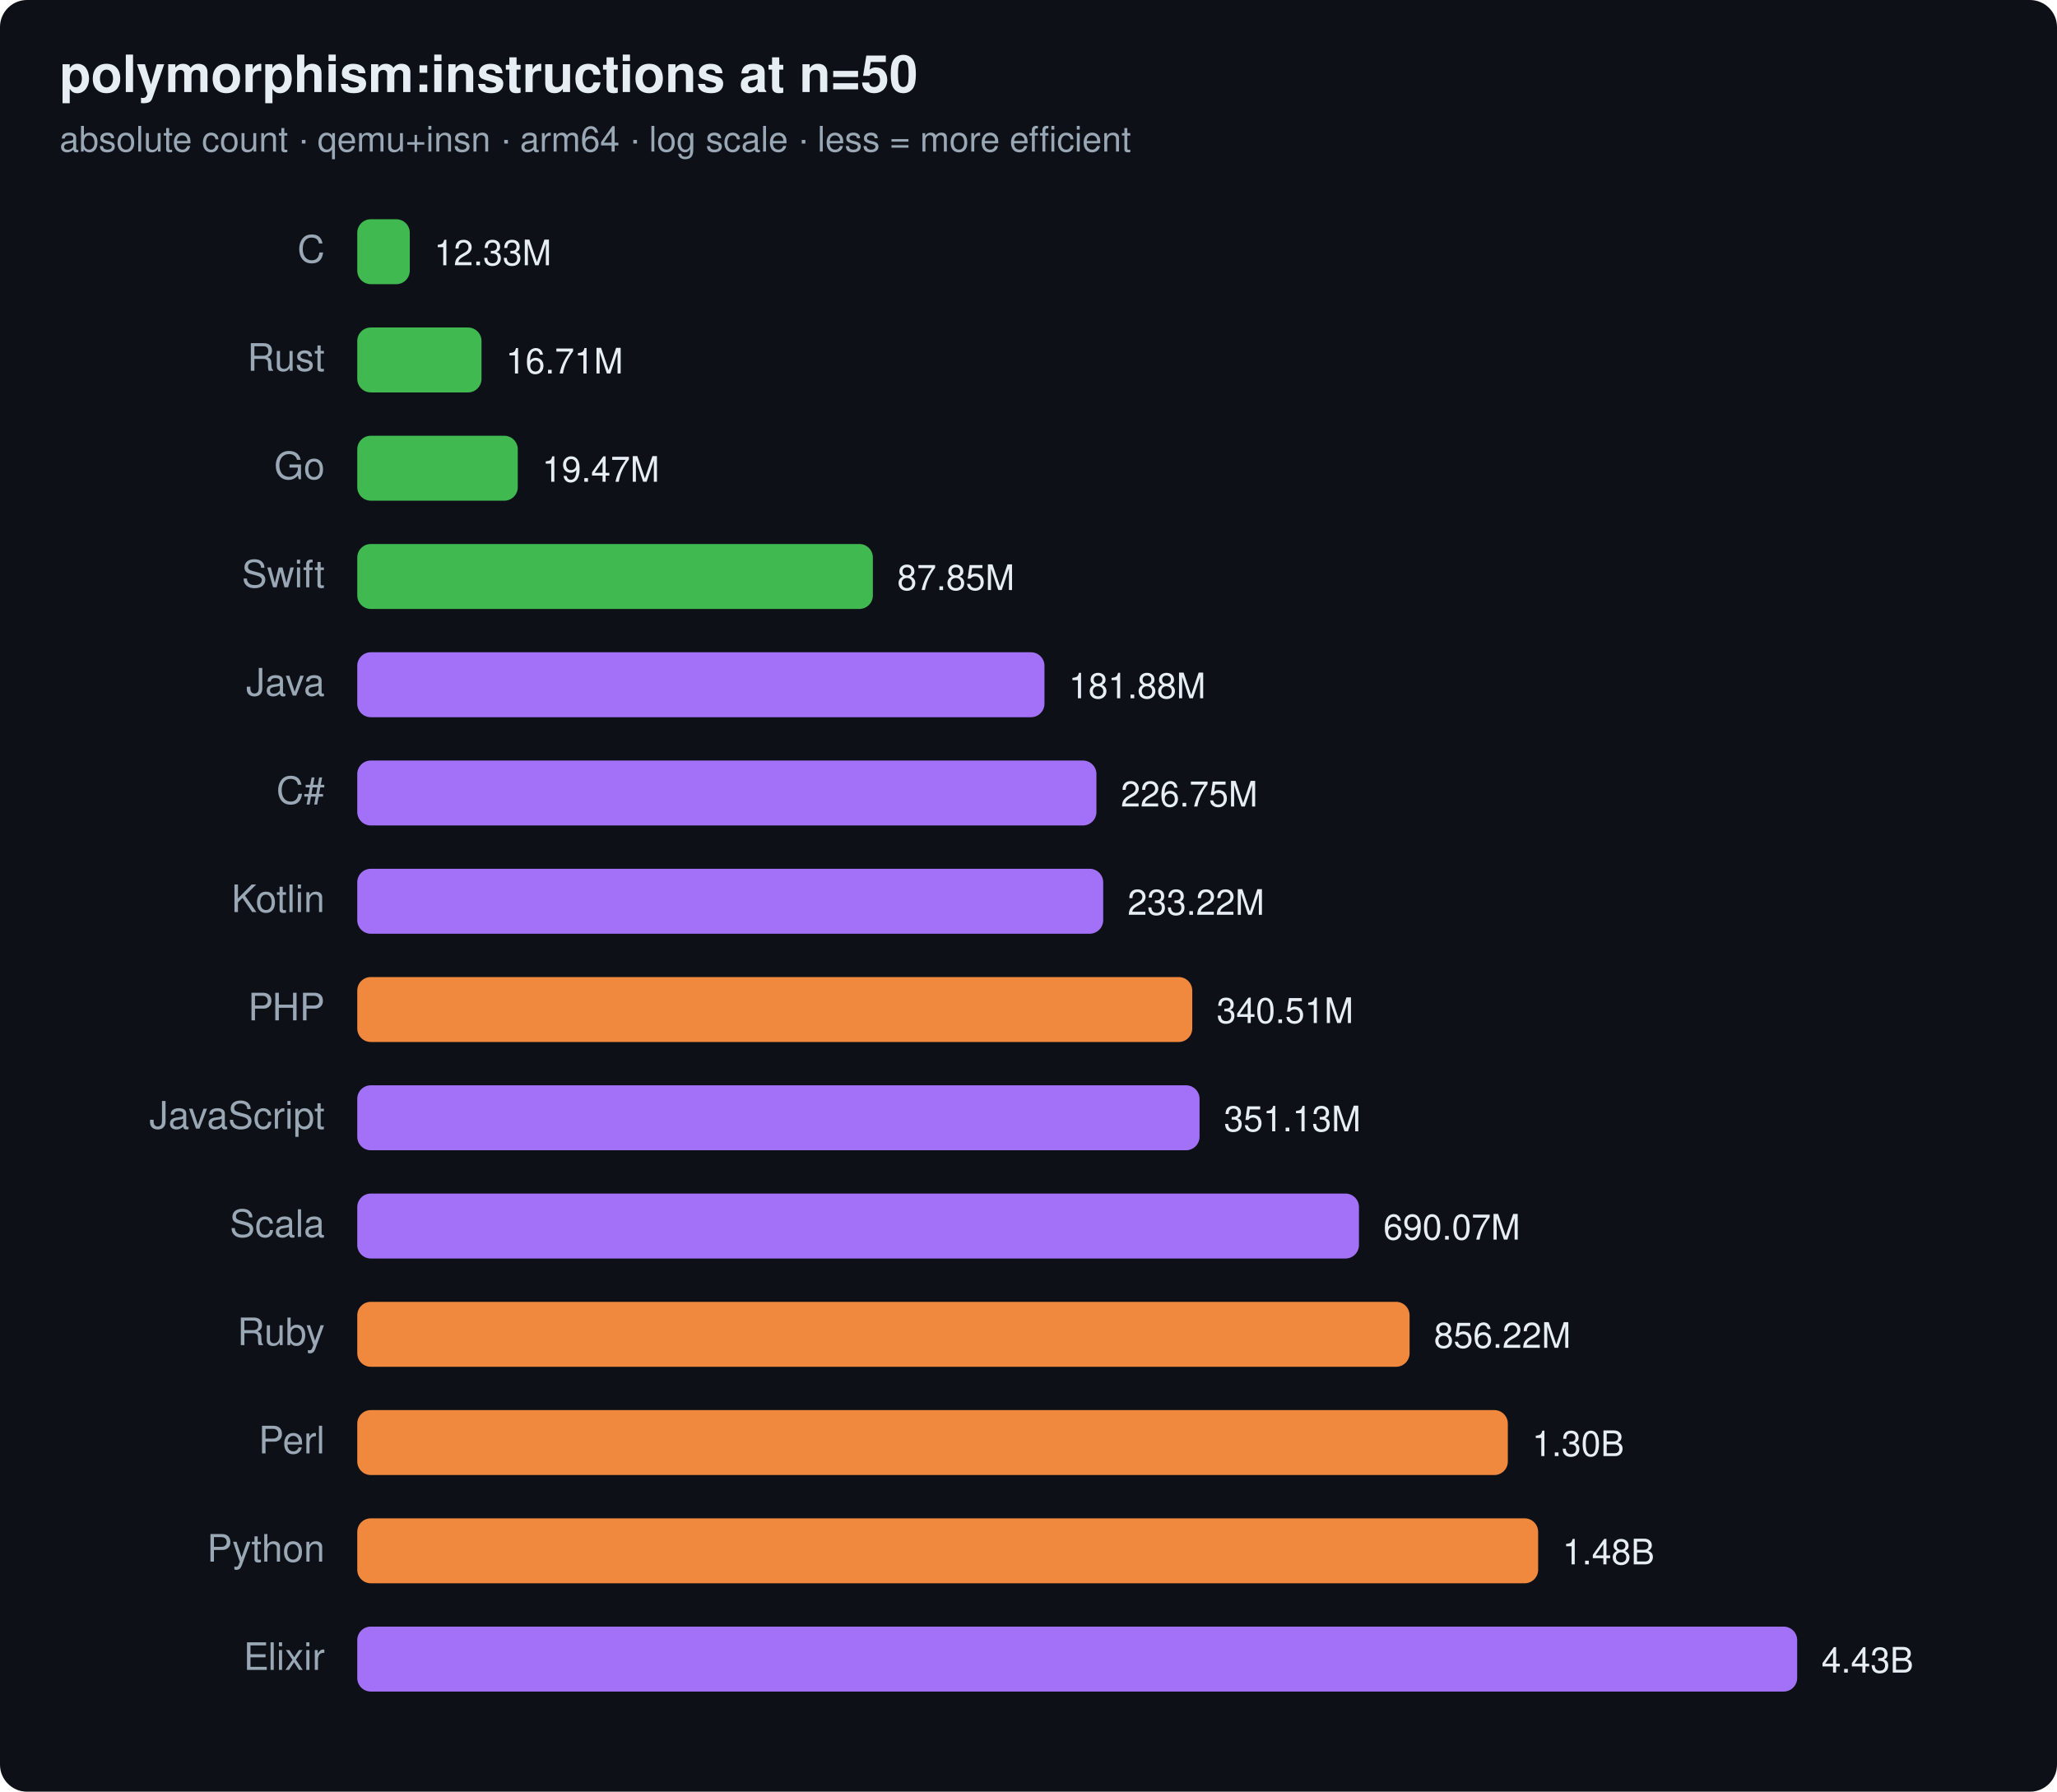
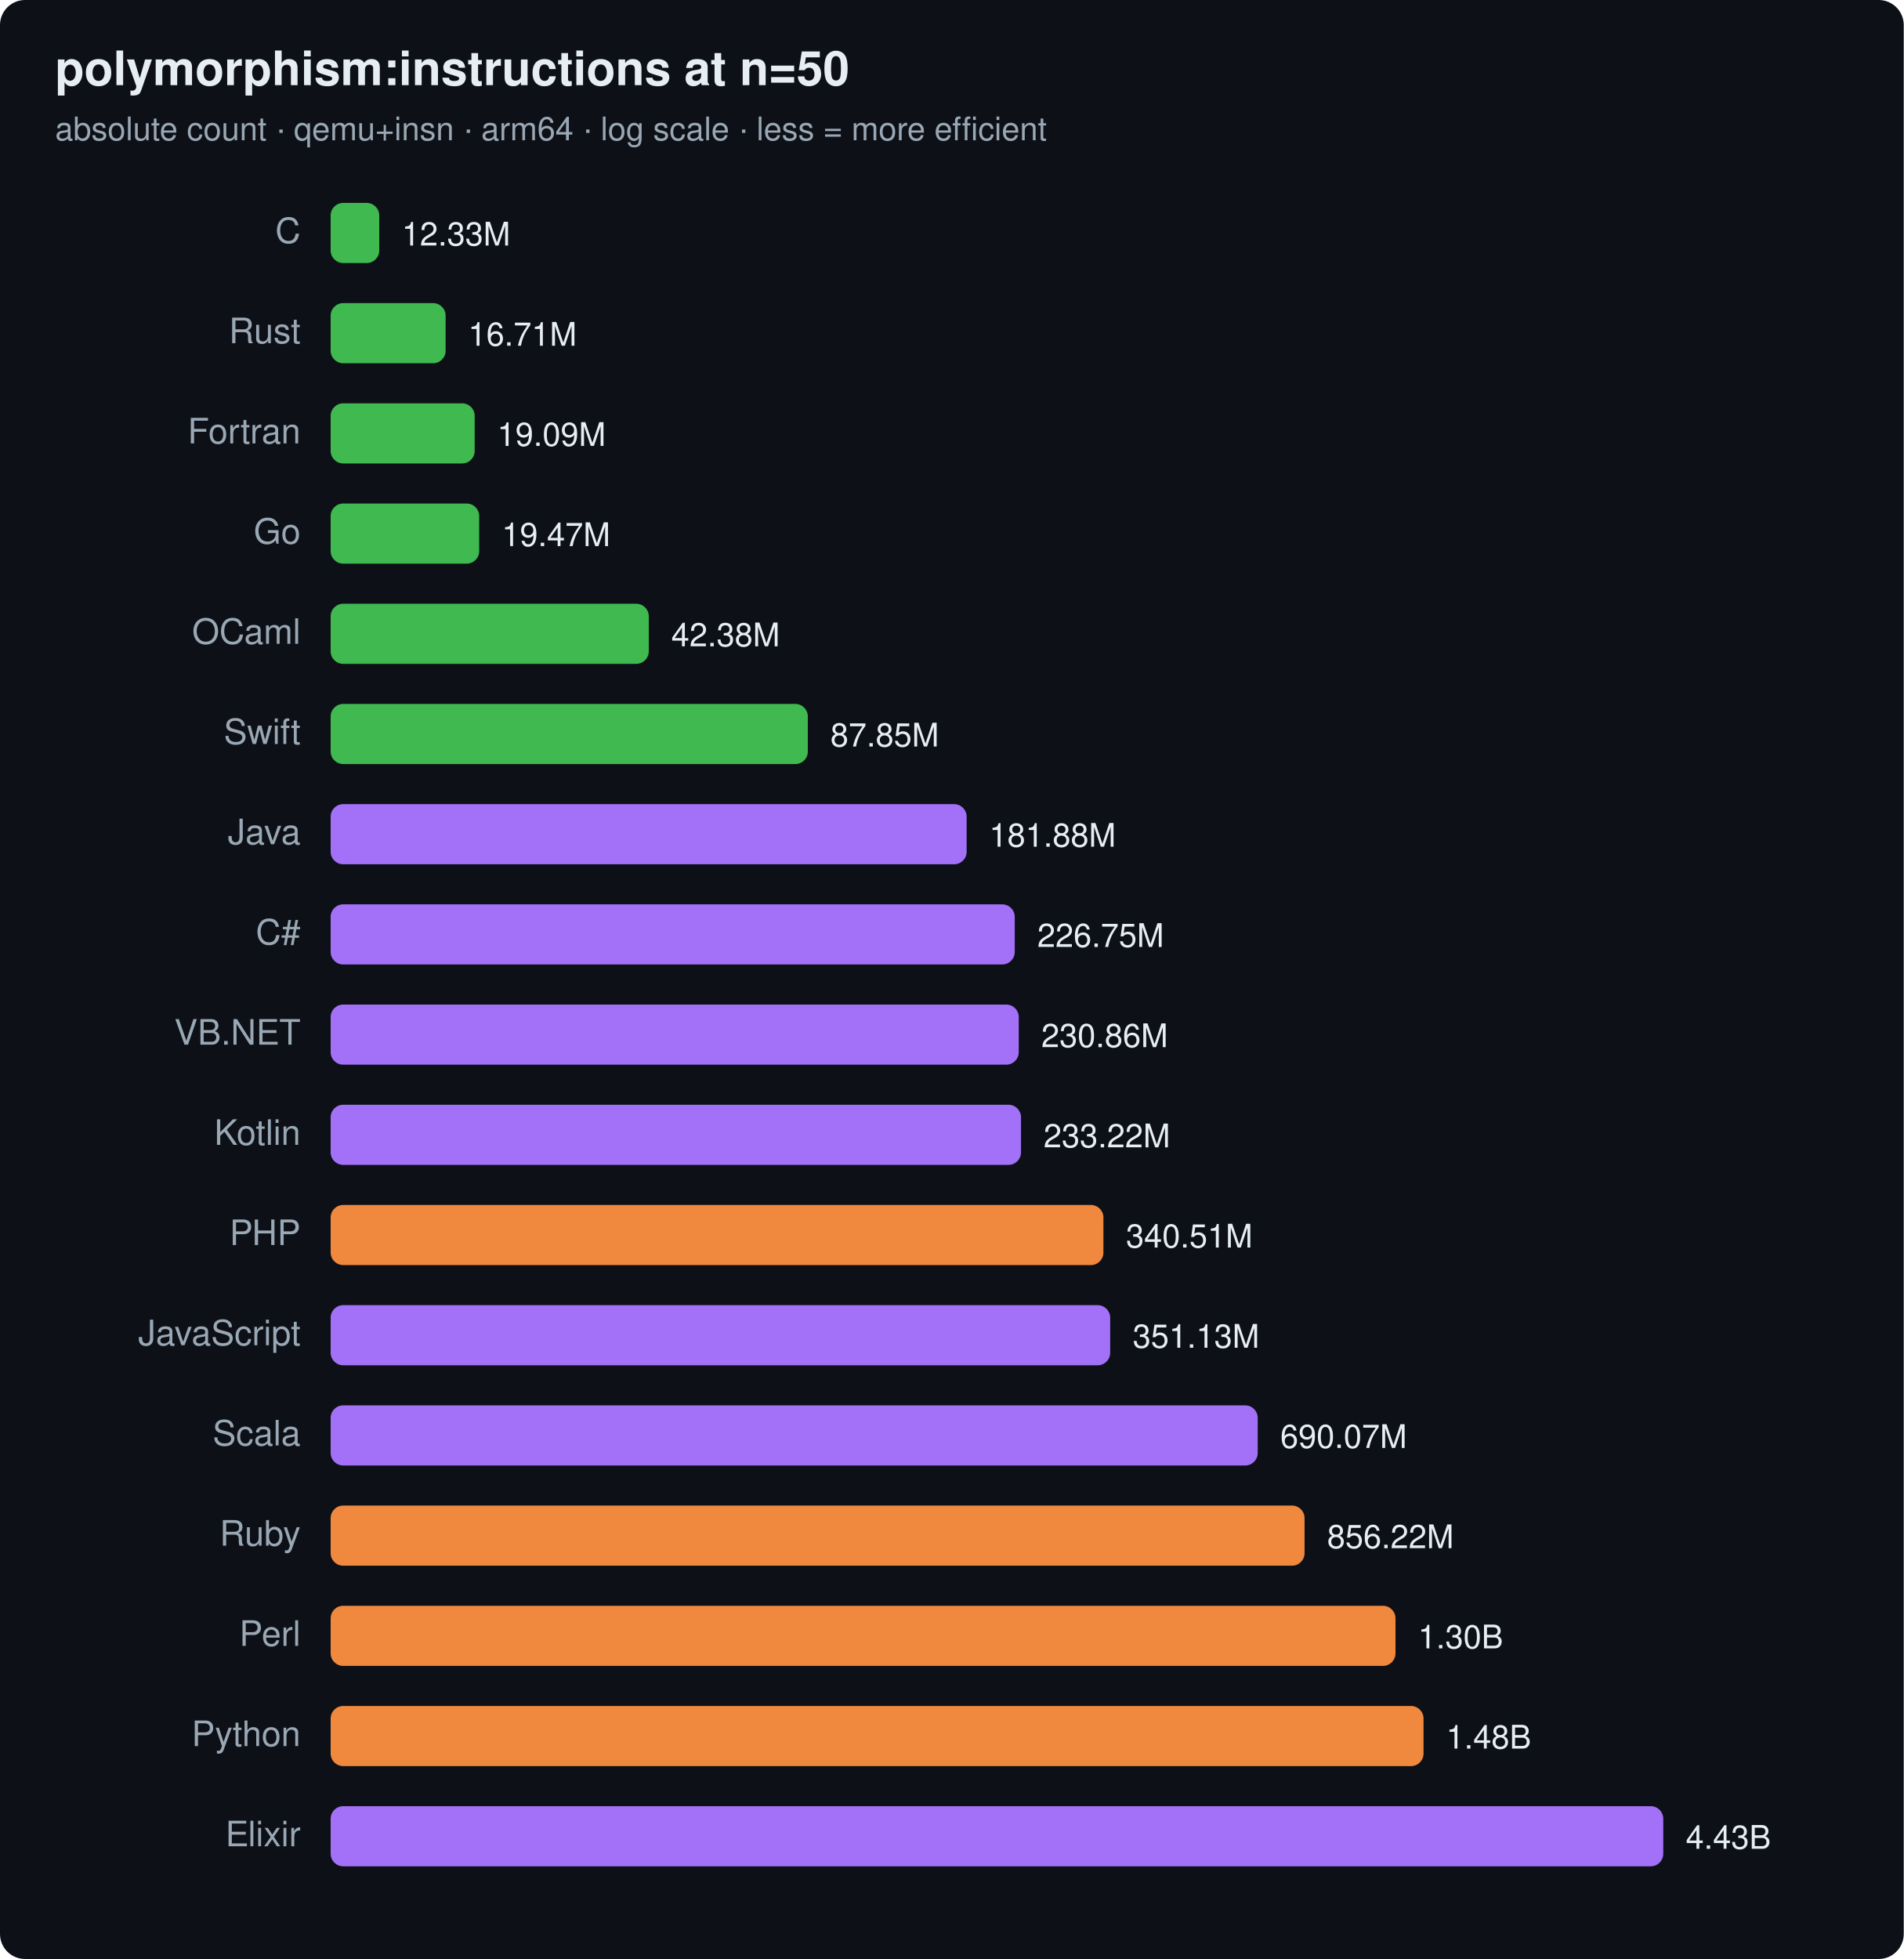
- <svg xmlns="http://www.w3.org/2000/svg" width="760" height="662" viewBox="0 0 760 662" font-family="ui-sans-serif,system-ui,Segoe UI,Helvetica,Arial">
-   <rect width="760" height="662" rx="10" fill="#0d1117" />
+ <svg xmlns="http://www.w3.org/2000/svg" width="760" height="782" viewBox="0 0 760 782" font-family="ui-sans-serif,system-ui,Segoe UI,Helvetica,Arial">
+   <rect width="760" height="782" rx="10" fill="#0d1117" />
  <text x="22" y="34" font-size="19" font-weight="700" fill="#e6edf3">polymorphism:instructions at n=50</text>
  <text x="22" y="56" font-size="13" fill="#9aa7b4">absolute count · qemu+insn · arm64 · log scale · less = more efficient</text>
  <text x="120" y="97" text-anchor="end" font-size="14" fill="#9aa7b4">C</text>
  <rect x="132" y="81" width="19.4" height="24" rx="5" fill="#3fb950" />
  <text x="160.4" y="98" font-size="13" fill="#e6edf3">12.33M</text>
  <text x="120" y="137" text-anchor="end" font-size="14" fill="#9aa7b4">Rust</text>
  <rect x="132" y="121" width="45.9" height="24" rx="5" fill="#3fb950" />
  <text x="186.9" y="138" font-size="13" fill="#e6edf3">16.71M</text>
-   <text x="120" y="177" text-anchor="end" font-size="14" fill="#9aa7b4">Go</text>
-   <rect x="132" y="161" width="59.3" height="24" rx="5" fill="#3fb950" />
-   <text x="200.3" y="178" font-size="13" fill="#e6edf3">19.47M</text>
-   <text x="120" y="217" text-anchor="end" font-size="14" fill="#9aa7b4">Swift</text>
-   <rect x="132" y="201" width="190.5" height="24" rx="5" fill="#3fb950" />
-   <text x="331.5" y="218" font-size="13" fill="#e6edf3">87.85M</text>
-   <text x="120" y="257" text-anchor="end" font-size="14" fill="#9aa7b4">Java</text>
-   <rect x="132" y="241" width="253.9" height="24" rx="5" fill="#a371f7" />
-   <text x="394.9" y="258" font-size="13" fill="#e6edf3">181.88M</text>
-   <text x="120" y="297" text-anchor="end" font-size="14" fill="#9aa7b4">C#</text>
-   <rect x="132" y="281" width="273.1" height="24" rx="5" fill="#a371f7" />
-   <text x="414.1" y="298" font-size="13" fill="#e6edf3">226.75M</text>
-   <text x="120" y="337" text-anchor="end" font-size="14" fill="#9aa7b4">Kotlin</text>
-   <rect x="132" y="321" width="275.6" height="24" rx="5" fill="#a371f7" />
-   <text x="416.6" y="338" font-size="13" fill="#e6edf3">233.22M</text>
-   <text x="120" y="377" text-anchor="end" font-size="14" fill="#9aa7b4">PHP</text>
-   <rect x="132" y="361" width="308.5" height="24" rx="5" fill="#f0883e" />
-   <text x="449.5" y="378" font-size="13" fill="#e6edf3">340.51M</text>
-   <text x="120" y="417" text-anchor="end" font-size="14" fill="#9aa7b4">JavaScript</text>
-   <rect x="132" y="401" width="311.2" height="24" rx="5" fill="#a371f7" />
-   <text x="452.2" y="418" font-size="13" fill="#e6edf3">351.13M</text>
-   <text x="120" y="457" text-anchor="end" font-size="14" fill="#9aa7b4">Scala</text>
-   <rect x="132" y="441" width="370.1" height="24" rx="5" fill="#a371f7" />
-   <text x="511.1" y="458" font-size="13" fill="#e6edf3">690.07M</text>
-   <text x="120" y="497" text-anchor="end" font-size="14" fill="#9aa7b4">Ruby</text>
-   <rect x="132" y="481" width="388.8" height="24" rx="5" fill="#f0883e" />
-   <text x="529.8" y="498" font-size="13" fill="#e6edf3">856.22M</text>
-   <text x="120" y="537" text-anchor="end" font-size="14" fill="#9aa7b4">Perl</text>
-   <rect x="132" y="521" width="425.1" height="24" rx="5" fill="#f0883e" />
-   <text x="566.1" y="538" font-size="13" fill="#e6edf3">1.30B</text>
-   <text x="120" y="577" text-anchor="end" font-size="14" fill="#9aa7b4">Python</text>
-   <rect x="132" y="561" width="436.3" height="24" rx="5" fill="#f0883e" />
-   <text x="577.3" y="578" font-size="13" fill="#e6edf3">1.48B</text>
-   <text x="120" y="617" text-anchor="end" font-size="14" fill="#9aa7b4">Elixir</text>
-   <rect x="132" y="601" width="532.0" height="24" rx="5" fill="#a371f7" />
-   <text x="673.0" y="618" font-size="13" fill="#e6edf3">4.43B</text>
+   <text x="120" y="177" text-anchor="end" font-size="14" fill="#9aa7b4">Fortran</text>
+   <rect x="132" y="161" width="57.5" height="24" rx="5" fill="#3fb950" />
+   <text x="198.5" y="178" font-size="13" fill="#e6edf3">19.09M</text>
+   <text x="120" y="217" text-anchor="end" font-size="14" fill="#9aa7b4">Go</text>
+   <rect x="132" y="201" width="59.3" height="24" rx="5" fill="#3fb950" />
+   <text x="200.3" y="218" font-size="13" fill="#e6edf3">19.47M</text>
+   <text x="120" y="257" text-anchor="end" font-size="14" fill="#9aa7b4">OCaml</text>
+   <rect x="132" y="241" width="127.0" height="24" rx="5" fill="#3fb950" />
+   <text x="268.0" y="258" font-size="13" fill="#e6edf3">42.38M</text>
+   <text x="120" y="297" text-anchor="end" font-size="14" fill="#9aa7b4">Swift</text>
+   <rect x="132" y="281" width="190.5" height="24" rx="5" fill="#3fb950" />
+   <text x="331.5" y="298" font-size="13" fill="#e6edf3">87.85M</text>
+   <text x="120" y="337" text-anchor="end" font-size="14" fill="#9aa7b4">Java</text>
+   <rect x="132" y="321" width="253.9" height="24" rx="5" fill="#a371f7" />
+   <text x="394.9" y="338" font-size="13" fill="#e6edf3">181.88M</text>
+   <text x="120" y="377" text-anchor="end" font-size="14" fill="#9aa7b4">C#</text>
+   <rect x="132" y="361" width="273.1" height="24" rx="5" fill="#a371f7" />
+   <text x="414.1" y="378" font-size="13" fill="#e6edf3">226.75M</text>
+   <text x="120" y="417" text-anchor="end" font-size="14" fill="#9aa7b4">VB.NET</text>
+   <rect x="132" y="401" width="274.7" height="24" rx="5" fill="#a371f7" />
+   <text x="415.7" y="418" font-size="13" fill="#e6edf3">230.86M</text>
+   <text x="120" y="457" text-anchor="end" font-size="14" fill="#9aa7b4">Kotlin</text>
+   <rect x="132" y="441" width="275.6" height="24" rx="5" fill="#a371f7" />
+   <text x="416.6" y="458" font-size="13" fill="#e6edf3">233.22M</text>
+   <text x="120" y="497" text-anchor="end" font-size="14" fill="#9aa7b4">PHP</text>
+   <rect x="132" y="481" width="308.5" height="24" rx="5" fill="#f0883e" />
+   <text x="449.5" y="498" font-size="13" fill="#e6edf3">340.51M</text>
+   <text x="120" y="537" text-anchor="end" font-size="14" fill="#9aa7b4">JavaScript</text>
+   <rect x="132" y="521" width="311.2" height="24" rx="5" fill="#a371f7" />
+   <text x="452.2" y="538" font-size="13" fill="#e6edf3">351.13M</text>
+   <text x="120" y="577" text-anchor="end" font-size="14" fill="#9aa7b4">Scala</text>
+   <rect x="132" y="561" width="370.1" height="24" rx="5" fill="#a371f7" />
+   <text x="511.1" y="578" font-size="13" fill="#e6edf3">690.07M</text>
+   <text x="120" y="617" text-anchor="end" font-size="14" fill="#9aa7b4">Ruby</text>
+   <rect x="132" y="601" width="388.8" height="24" rx="5" fill="#f0883e" />
+   <text x="529.8" y="618" font-size="13" fill="#e6edf3">856.22M</text>
+   <text x="120" y="657" text-anchor="end" font-size="14" fill="#9aa7b4">Perl</text>
+   <rect x="132" y="641" width="425.1" height="24" rx="5" fill="#f0883e" />
+   <text x="566.1" y="658" font-size="13" fill="#e6edf3">1.30B</text>
+   <text x="120" y="697" text-anchor="end" font-size="14" fill="#9aa7b4">Python</text>
+   <rect x="132" y="681" width="436.3" height="24" rx="5" fill="#f0883e" />
+   <text x="577.3" y="698" font-size="13" fill="#e6edf3">1.48B</text>
+   <text x="120" y="737" text-anchor="end" font-size="14" fill="#9aa7b4">Elixir</text>
+   <rect x="132" y="721" width="532.0" height="24" rx="5" fill="#a371f7" />
+   <text x="673.0" y="738" font-size="13" fill="#e6edf3">4.43B</text>
</svg>
